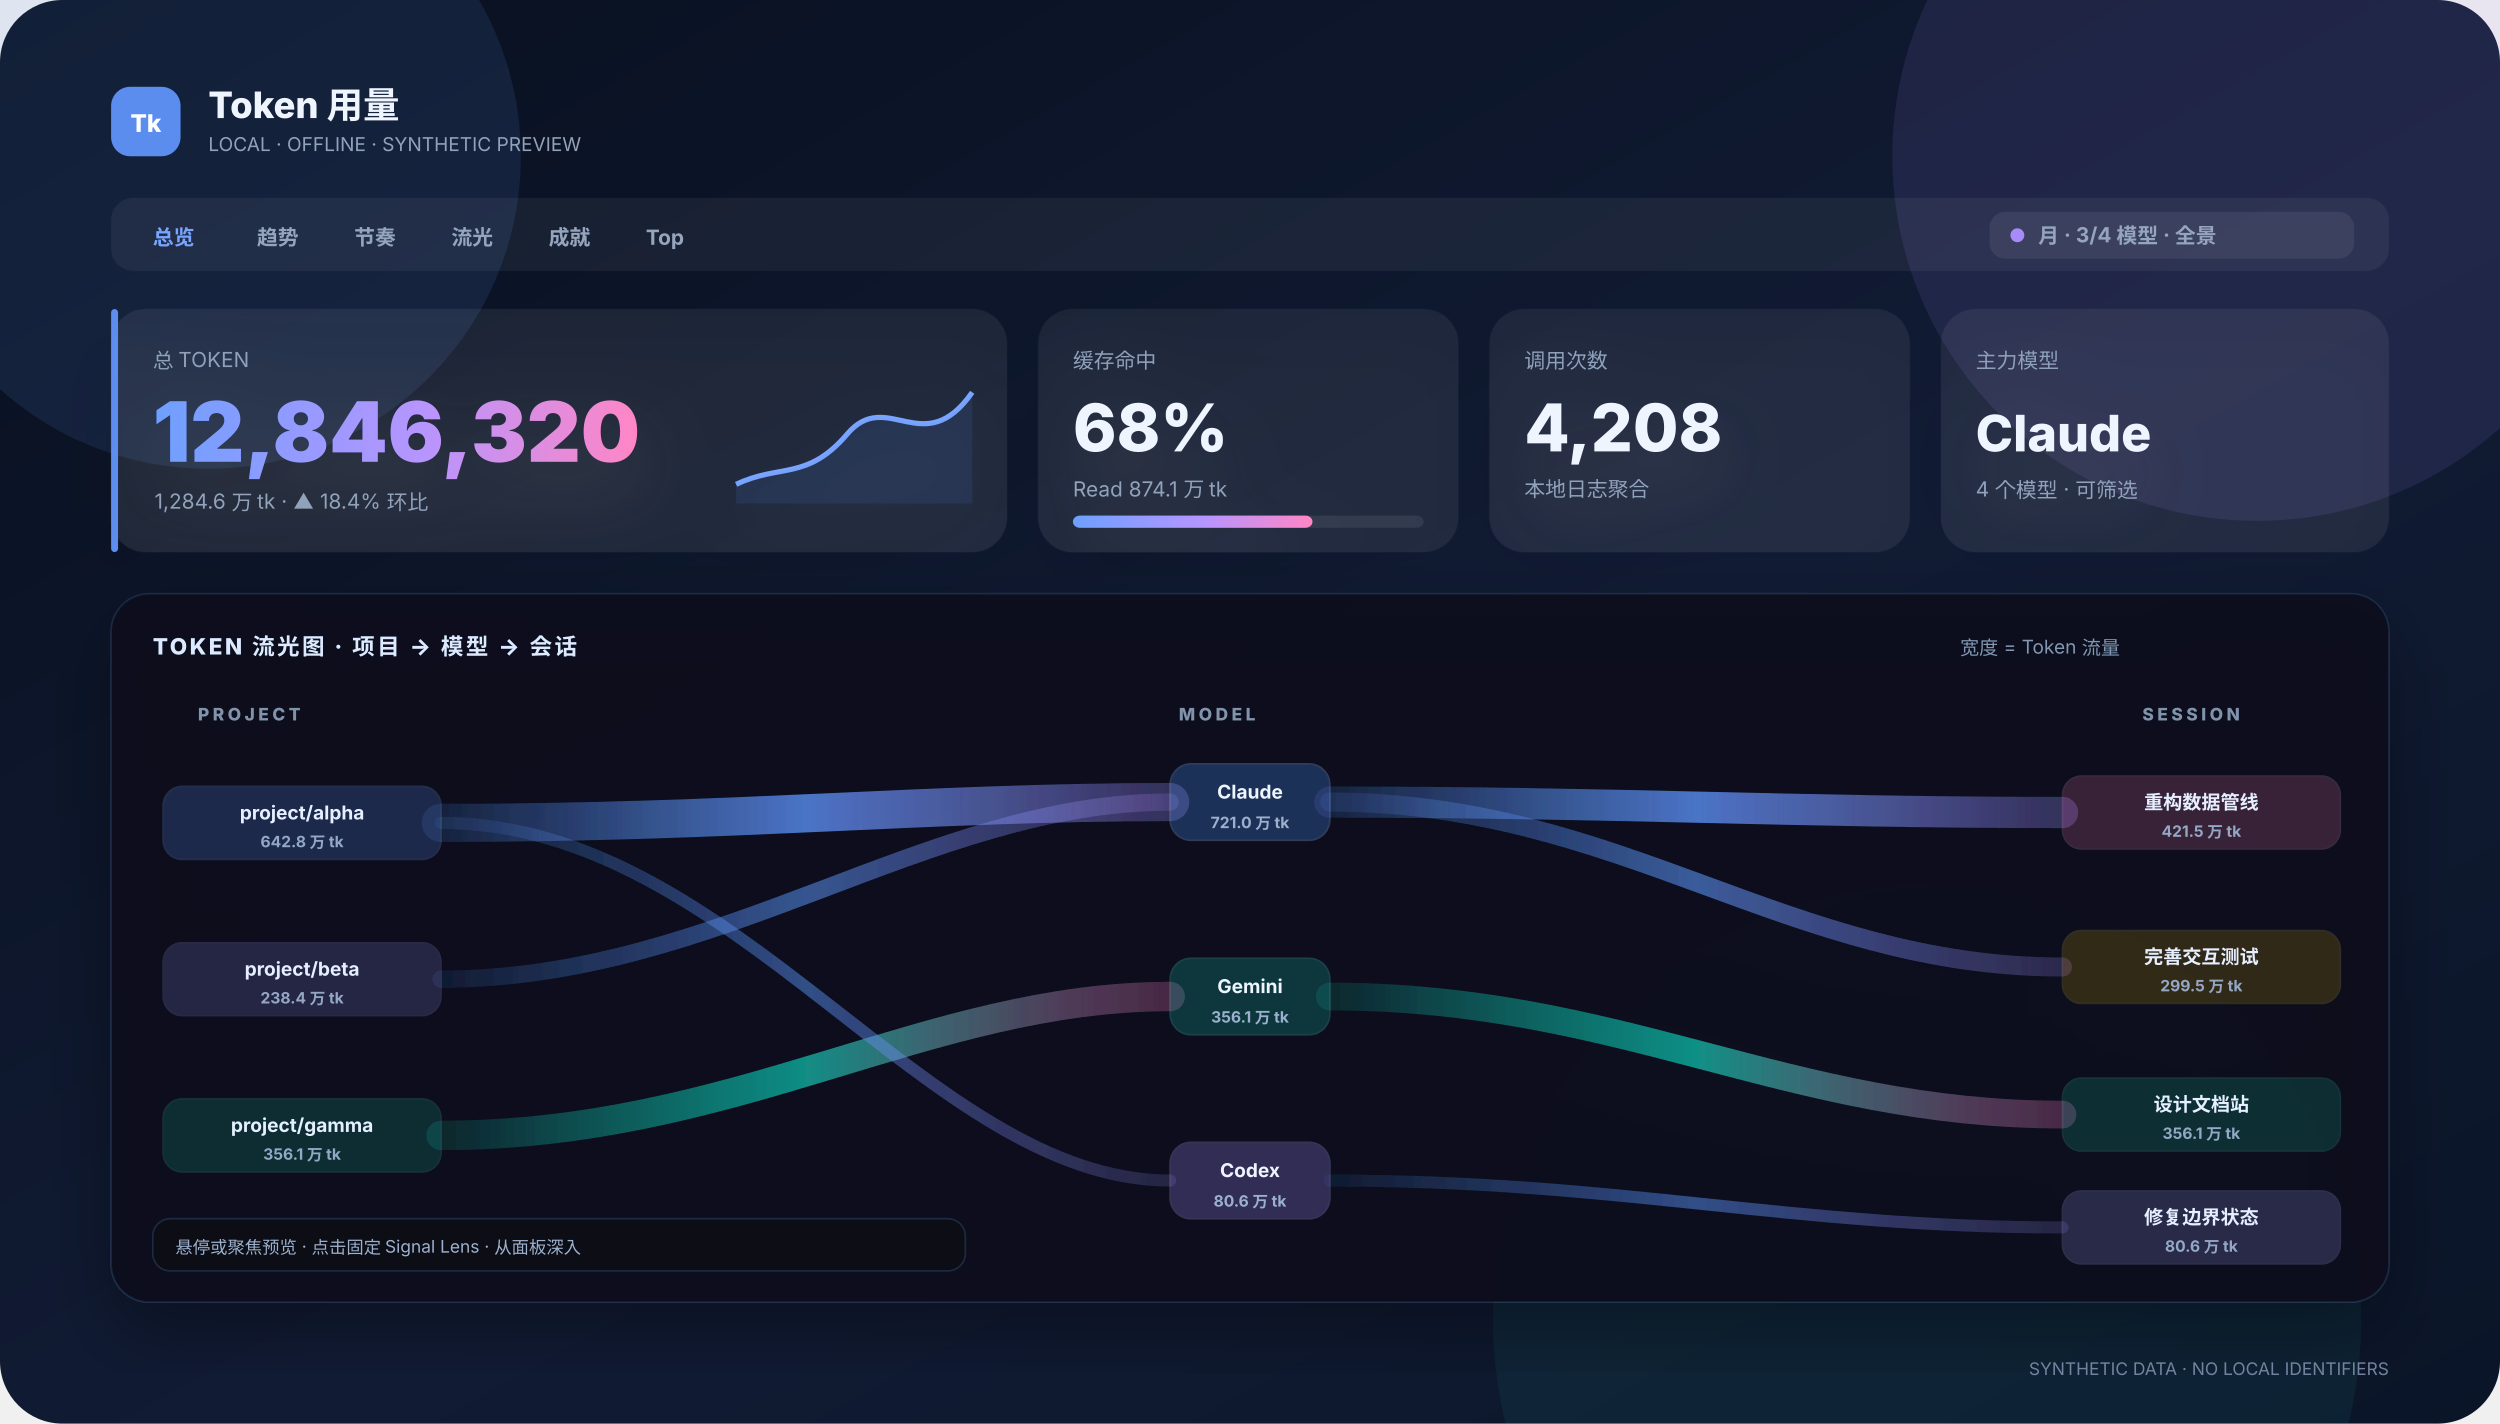
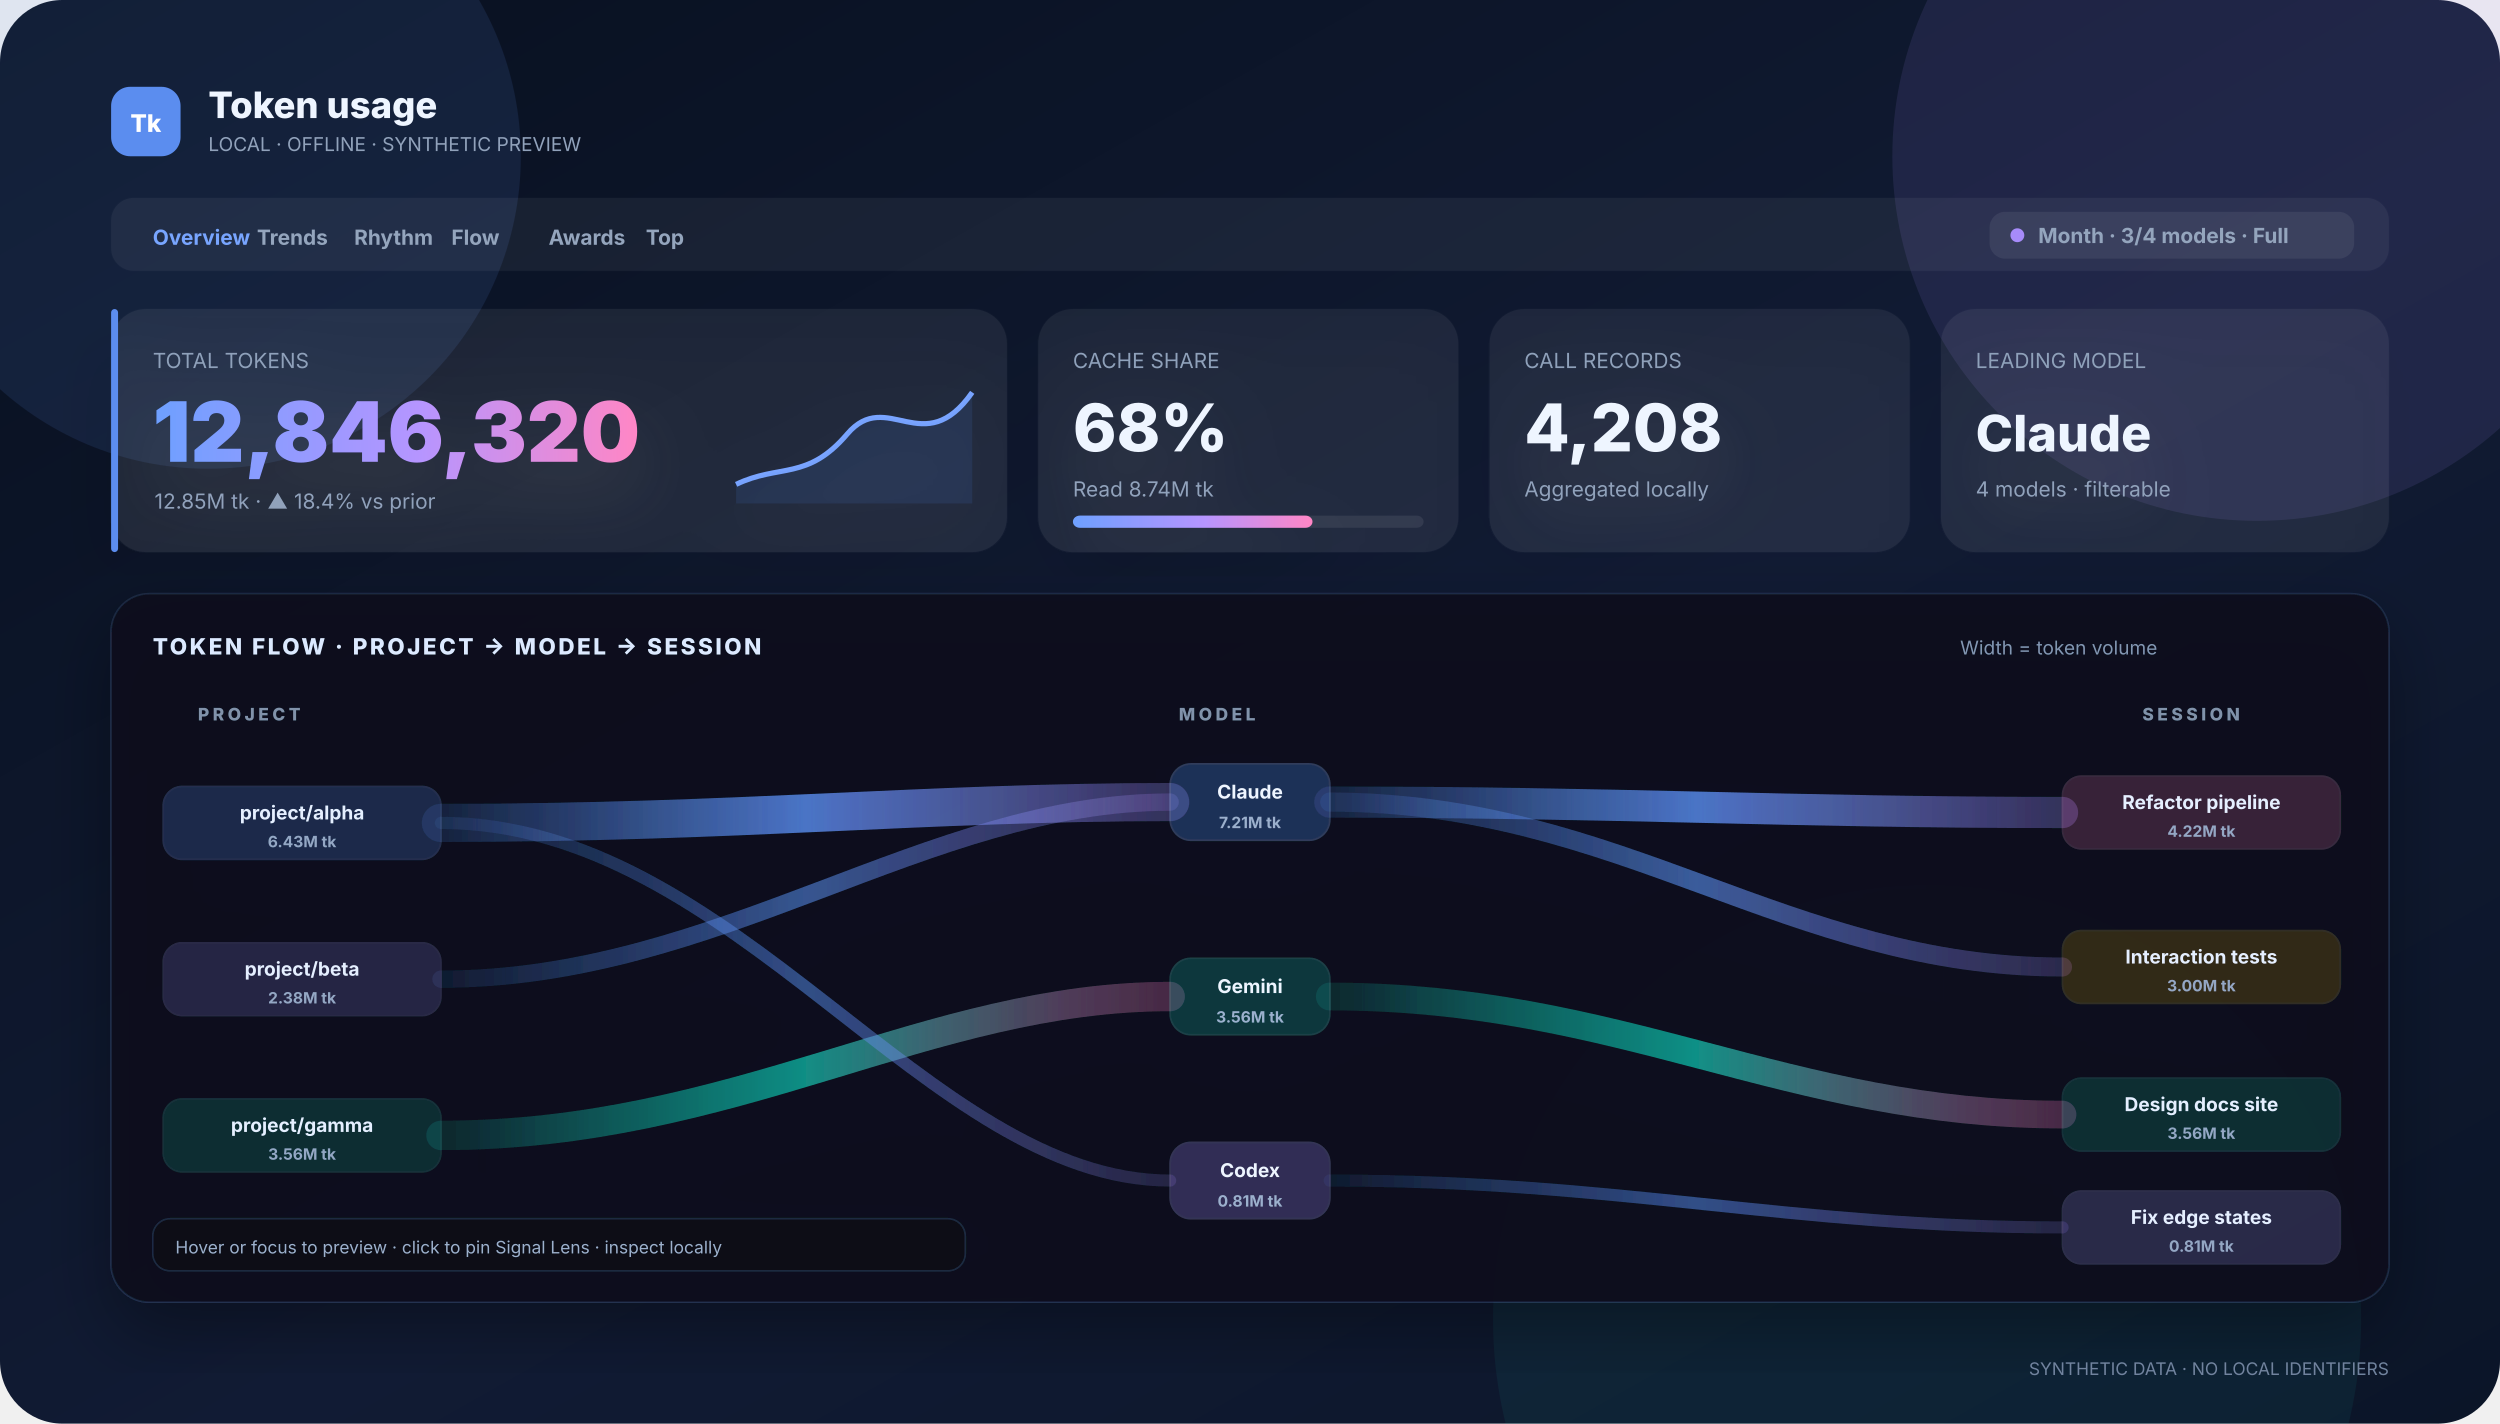
<svg xmlns="http://www.w3.org/2000/svg" viewBox="0 0 1440 820" role="img" aria-labelledby="title desc">
  <defs>
    <linearGradient id="bg" x1="0" y1="0" x2="1" y2="1">
      <stop stop-color="#08101f" />
      <stop offset=".55" stop-color="#111b34" />
      <stop offset="1" stop-color="#0b1528" />
    </linearGradient>
    <linearGradient id="hero" x1="0" x2="1">
      <stop stop-color="#6ea0ff" />
      <stop offset=".55" stop-color="#b695ff" />
      <stop offset="1" stop-color="#ff86c5" />
    </linearGradient>
    <linearGradient id="flowA" x1="0" x2="1">
      <stop stop-color="#5b8def" stop-opacity=".2" />
      <stop offset=".5" stop-color="#5b8def" />
      <stop offset="1" stop-color="#a78bfa" stop-opacity=".35" />
    </linearGradient>
    <linearGradient id="flowB" x1="0" x2="1">
      <stop stop-color="#14b8a6" stop-opacity=".2" />
      <stop offset=".5" stop-color="#14b8a6" />
      <stop offset="1" stop-color="#f472b6" stop-opacity=".35" />
    </linearGradient>
    <filter id="shadow">
      <feDropShadow dx="0" dy="18" stdDeviation="20" flood-color="#000" flood-opacity=".35" />
    </filter>
    <filter id="glow">
      <feGaussianBlur stdDeviation="5" result="b" />
      <feMerge>
        <feMergeNode in="b" />
        <feMergeNode in="SourceGraphic" />
      </feMerge>
    </filter>
  </defs>
  <rect width="1440" height="820" rx="36" fill="url(#bg)" />
  <circle cx="120" cy="90" r="180" fill="#5b8def" opacity=".12" />
  <circle cx="1300" cy="90" r="210" fill="#a78bfa" opacity=".11" />
  <circle cx="1110" cy="760" r="250" fill="#14b8a6" opacity=".08" />
  <g font-family="-apple-system,BlinkMacSystemFont,'Segoe UI',sans-serif">
    <g transform="translate(64 50)">
      <rect width="40" height="40" rx="11" fill="#5b8def" />
      <text x="20" y="26" text-anchor="middle" fill="white" font-size="14" font-weight="800">Tk</text>
-       <text x="56" y="18" fill="#eef5ff" font-size="21" font-weight="800">Token 用量</text>
+       <text x="56" y="18" fill="#eef5ff" font-size="21" font-weight="800">Token usage</text>
      <text x="56" y="37" fill="#91a2bb" font-size="11">LOCAL · OFFLINE · SYNTHETIC PREVIEW</text>
    </g>
    <g transform="translate(64 114)" fill="#94a5bd" font-size="12" font-weight="700">
      <rect width="1312" height="42" rx="13" fill="#ffffff" opacity=".055" stroke="#ffffff" stroke-opacity=".11" />
-       <text x="24" y="27" fill="#78a5ff">总览</text>
-       <text x="84" y="27">趋势</text>
-       <text x="140" y="27">节奏</text>
-       <text x="196" y="27">流光</text>
-       <text x="252" y="27">成就</text>
+       <text x="24" y="27" fill="#78a5ff">Overview</text>
+       <text x="84" y="27">Trends</text>
+       <text x="140" y="27">Rhythm</text>
+       <text x="196" y="27">Flow</text>
+       <text x="252" y="27">Awards</text>
      <text x="308" y="27">Top</text>
      <rect x="1082" y="8" width="210" height="27" rx="9" fill="#ffffff" opacity=".07" />
      <circle cx="1098" cy="21.5" r="4" fill="#a78bfa" />
-       <text x="1110" y="26">月 · 3/4 模型 · 全景</text>
+       <text x="1110" y="26">Month · 3/4 models · Full</text>
    </g>
    <g filter="url(#shadow)">
      <g transform="translate(64 178)">
        <rect width="516" height="140" rx="20" fill="#ffffff" opacity=".07" stroke="#ffffff" stroke-opacity=".12" />
        <rect width="4" height="140" rx="2" fill="#5b8def" />
-         <text x="24" y="34" fill="#8fa1ba" font-size="12">总 TOKEN</text>
+         <text x="24" y="34" fill="#8fa1ba" font-size="12">TOTAL TOKENS</text>
        <text x="24" y="88" fill="url(#hero)" font-size="48" font-weight="850">12,846,320</text>
-         <text x="25" y="115" fill="#91a2bb" font-size="12">1,284.6 万 tk · ▲ 18.4% 环比</text>
+         <text x="25" y="115" fill="#91a2bb" font-size="12">12.85M tk · ▲ 18.4% vs prior</text>
        <path d="M360 101 C385 89 401 99 424 72 S468 88 496 48" fill="none" stroke="#79a4ff" stroke-width="3" />
        <path d="M360 101 C385 89 401 99 424 72 S468 88 496 48 L496 112 L360 112Z" fill="#5b8def" opacity=".12" />
      </g>
      <g transform="translate(598 178)">
        <rect width="242" height="140" rx="20" fill="#ffffff" opacity=".065" stroke="#ffffff" stroke-opacity=".11" />
-         <text x="20" y="34" fill="#8fa1ba" font-size="12">缓存命中</text>
+         <text x="20" y="34" fill="#8fa1ba" font-size="12">CACHE SHARE</text>
        <text x="20" y="82" fill="#eef5ff" font-size="38" font-weight="800">68%</text>
-         <text x="20" y="108" fill="#91a2bb" font-size="12">Read 874.1 万 tk</text>
+         <text x="20" y="108" fill="#91a2bb" font-size="12">Read 8.74M tk</text>
        <rect x="20" y="119" width="202" height="7" rx="4" fill="#ffffff" opacity=".08" />
        <rect x="20" y="119" width="138" height="7" rx="4" fill="url(#hero)" />
      </g>
      <g transform="translate(858 178)">
        <rect width="242" height="140" rx="20" fill="#ffffff" opacity=".065" stroke="#ffffff" stroke-opacity=".11" />
-         <text x="20" y="34" fill="#8fa1ba" font-size="12">调用次数</text>
+         <text x="20" y="34" fill="#8fa1ba" font-size="12">CALL RECORDS</text>
        <text x="20" y="82" fill="#eef5ff" font-size="38" font-weight="800">4,208</text>
-         <text x="20" y="108" fill="#91a2bb" font-size="12">本地日志聚合</text>
+         <text x="20" y="108" fill="#91a2bb" font-size="12">Aggregated locally</text>
      </g>
      <g transform="translate(1118 178)">
        <rect width="258" height="140" rx="20" fill="#ffffff" opacity=".065" stroke="#ffffff" stroke-opacity=".11" />
-         <text x="20" y="34" fill="#8fa1ba" font-size="12">主力模型</text>
+         <text x="20" y="34" fill="#8fa1ba" font-size="12">LEADING MODEL</text>
        <text x="20" y="82" fill="#eef5ff" font-size="29" font-weight="800">Claude</text>
-         <text x="20" y="108" fill="#91a2bb" font-size="12">4 个模型 · 可筛选</text>
+         <text x="20" y="108" fill="#91a2bb" font-size="12">4 models · filterable</text>
      </g>
    </g>
    <g transform="translate(64 342)" filter="url(#shadow)">
      <rect width="1312" height="408" rx="22" fill="#070d1a" opacity=".92" stroke="#6f90cf" stroke-opacity=".18" />
-       <text x="24" y="35" fill="#dce9ff" font-size="13" font-weight="800" letter-spacing="1.4">TOKEN 流光图 · 项目 → 模型 → 会话</text>
-       <text x="1065" y="35" fill="#8396b2" font-size="11">宽度 = Token 流量</text>
+       <text x="24" y="35" fill="#dce9ff" font-size="13" font-weight="800" letter-spacing="1.4">TOKEN FLOW · PROJECT → MODEL → SESSION</text>
+       <text x="1065" y="35" fill="#8396b2" font-size="11">Width = token volume</text>
      <text x="50" y="73" fill="#8192aa" font-size="10" font-weight="800" letter-spacing="2">PROJECT</text>
      <text x="615" y="73" fill="#8192aa" font-size="10" font-weight="800" letter-spacing="2">MODEL</text>
      <text x="1170" y="73" fill="#8192aa" font-size="10" font-weight="800" letter-spacing="2">SESSION</text>
      <g fill="none" stroke-linecap="round">
        <path d="M190 132 C360 132 470 120 610 120" stroke="url(#flowA)" stroke-width="22" opacity=".8" />
        <path d="M190 222 C350 222 470 120 610 120" stroke="url(#flowA)" stroke-width="10" opacity=".55" />
        <path d="M190 312 C360 312 470 232 610 232" stroke="url(#flowB)" stroke-width="17" opacity=".75" />
        <path d="M190 132 C360 132 470 338 610 338" stroke="url(#flowA)" stroke-width="7" opacity=".5" />
        <path d="M702 120 C870 120 966 126 1124 126" stroke="url(#flowA)" stroke-width="18" opacity=".8" />
        <path d="M702 120 C870 120 966 215 1124 215" stroke="url(#flowA)" stroke-width="11" opacity=".6" />
        <path d="M702 232 C870 232 966 300 1124 300" stroke="url(#flowB)" stroke-width="16" opacity=".76" />
        <path d="M702 338 C870 338 966 365 1124 365" stroke="url(#flowA)" stroke-width="7" opacity=".5" />
      </g>
      <g font-size="11" font-weight="700" text-anchor="middle">
        <g transform="translate(110 132)">
          <rect x="-80" y="-21" width="160" height="42" rx="11" fill="#5b8def" opacity=".22" stroke="#8eb3ff" />
          <text y="-2" fill="#e5efff">project/alpha</text>
-           <text y="14" fill="#94a7c4" font-size="9">642.8 万 tk</text>
+           <text y="14" fill="#94a7c4" font-size="9">6.43M tk</text>
        </g>
        <g transform="translate(110 222)">
          <rect x="-80" y="-21" width="160" height="42" rx="11" fill="#a78bfa" opacity=".18" stroke="#c5adff" />
          <text y="-2" fill="#e5efff">project/beta</text>
-           <text y="14" fill="#94a7c4" font-size="9">238.4 万 tk</text>
+           <text y="14" fill="#94a7c4" font-size="9">2.38M tk</text>
        </g>
        <g transform="translate(110 312)">
          <rect x="-80" y="-21" width="160" height="42" rx="11" fill="#14b8a6" opacity=".19" stroke="#61d8c9" />
          <text y="-2" fill="#e5efff">project/gamma</text>
-           <text y="14" fill="#94a7c4" font-size="9">356.1 万 tk</text>
+           <text y="14" fill="#94a7c4" font-size="9">3.56M tk</text>
        </g>
        <g transform="translate(656 120)">
          <rect x="-46" y="-22" width="92" height="44" rx="12" fill="#5b8def" opacity=".28" stroke="#93b7ff" />
          <text y="-2" fill="#eef5ff">Claude</text>
-           <text y="15" fill="#9cb0cd" font-size="9">721.0 万 tk</text>
+           <text y="15" fill="#9cb0cd" font-size="9">7.21M tk</text>
        </g>
        <g transform="translate(656 232)">
          <rect x="-46" y="-22" width="92" height="44" rx="12" fill="#14b8a6" opacity=".25" stroke="#61d8c9" />
          <text y="-2" fill="#eef5ff">Gemini</text>
-           <text y="15" fill="#9cb0cd" font-size="9">356.1 万 tk</text>
+           <text y="15" fill="#9cb0cd" font-size="9">3.56M tk</text>
        </g>
        <g transform="translate(656 338)">
          <rect x="-46" y="-22" width="92" height="44" rx="12" fill="#a78bfa" opacity=".25" stroke="#c7b1ff" />
          <text y="-2" fill="#eef5ff">Codex</text>
-           <text y="15" fill="#9cb0cd" font-size="9">80.6 万 tk</text>
+           <text y="15" fill="#9cb0cd" font-size="9">0.81M tk</text>
        </g>
        <g transform="translate(1204 126)">
          <rect x="-80" y="-21" width="160" height="42" rx="11" fill="#f472b6" opacity=".2" stroke="#ff9dce" />
-           <text y="-2" fill="#e5efff">重构数据管线</text>
-           <text y="14" fill="#94a7c4" font-size="9">421.5 万 tk</text>
+           <text y="-2" fill="#e5efff">Refactor pipeline</text>
+           <text y="14" fill="#94a7c4" font-size="9">4.22M tk</text>
        </g>
        <g transform="translate(1204 215)">
          <rect x="-80" y="-21" width="160" height="42" rx="11" fill="#f59e0b" opacity=".18" stroke="#ffc85d" />
-           <text y="-2" fill="#e5efff">完善交互测试</text>
-           <text y="14" fill="#94a7c4" font-size="9">299.5 万 tk</text>
+           <text y="-2" fill="#e5efff">Interaction tests</text>
+           <text y="14" fill="#94a7c4" font-size="9">3.00M tk</text>
        </g>
        <g transform="translate(1204 300)">
          <rect x="-80" y="-21" width="160" height="42" rx="11" fill="#14b8a6" opacity=".19" stroke="#61d8c9" />
-           <text y="-2" fill="#e5efff">设计文档站</text>
-           <text y="14" fill="#94a7c4" font-size="9">356.1 万 tk</text>
+           <text y="-2" fill="#e5efff">Design docs site</text>
+           <text y="14" fill="#94a7c4" font-size="9">3.56M tk</text>
        </g>
        <g transform="translate(1204 365)">
          <rect x="-80" y="-21" width="160" height="42" rx="11" fill="#a78bfa" opacity=".2" stroke="#c7b1ff" />
-           <text y="-2" fill="#e5efff">修复边界状态</text>
-           <text y="14" fill="#94a7c4" font-size="9">80.6 万 tk</text>
+           <text y="-2" fill="#e5efff">Fix edge states</text>
+           <text y="14" fill="#94a7c4" font-size="9">0.81M tk</text>
        </g>
      </g>
      <g transform="translate(24 360)">
        <rect width="468" height="30" rx="10" fill="#080c16" opacity=".9" stroke="#6f90cf" stroke-opacity=".25" />
-         <text x="13" y="20" fill="#9db0cc" font-size="10">悬停或聚焦预览 · 点击固定 Signal Lens · 从面板深入</text>
+         <text x="13" y="20" fill="#9db0cc" font-size="10">Hover or focus to preview · click to pin Signal Lens · inspect locally</text>
      </g>
    </g>
    <text x="1376" y="792" text-anchor="end" fill="#71839e" font-size="10">SYNTHETIC DATA · NO LOCAL IDENTIFIERS</text>
  </g>
</svg>
